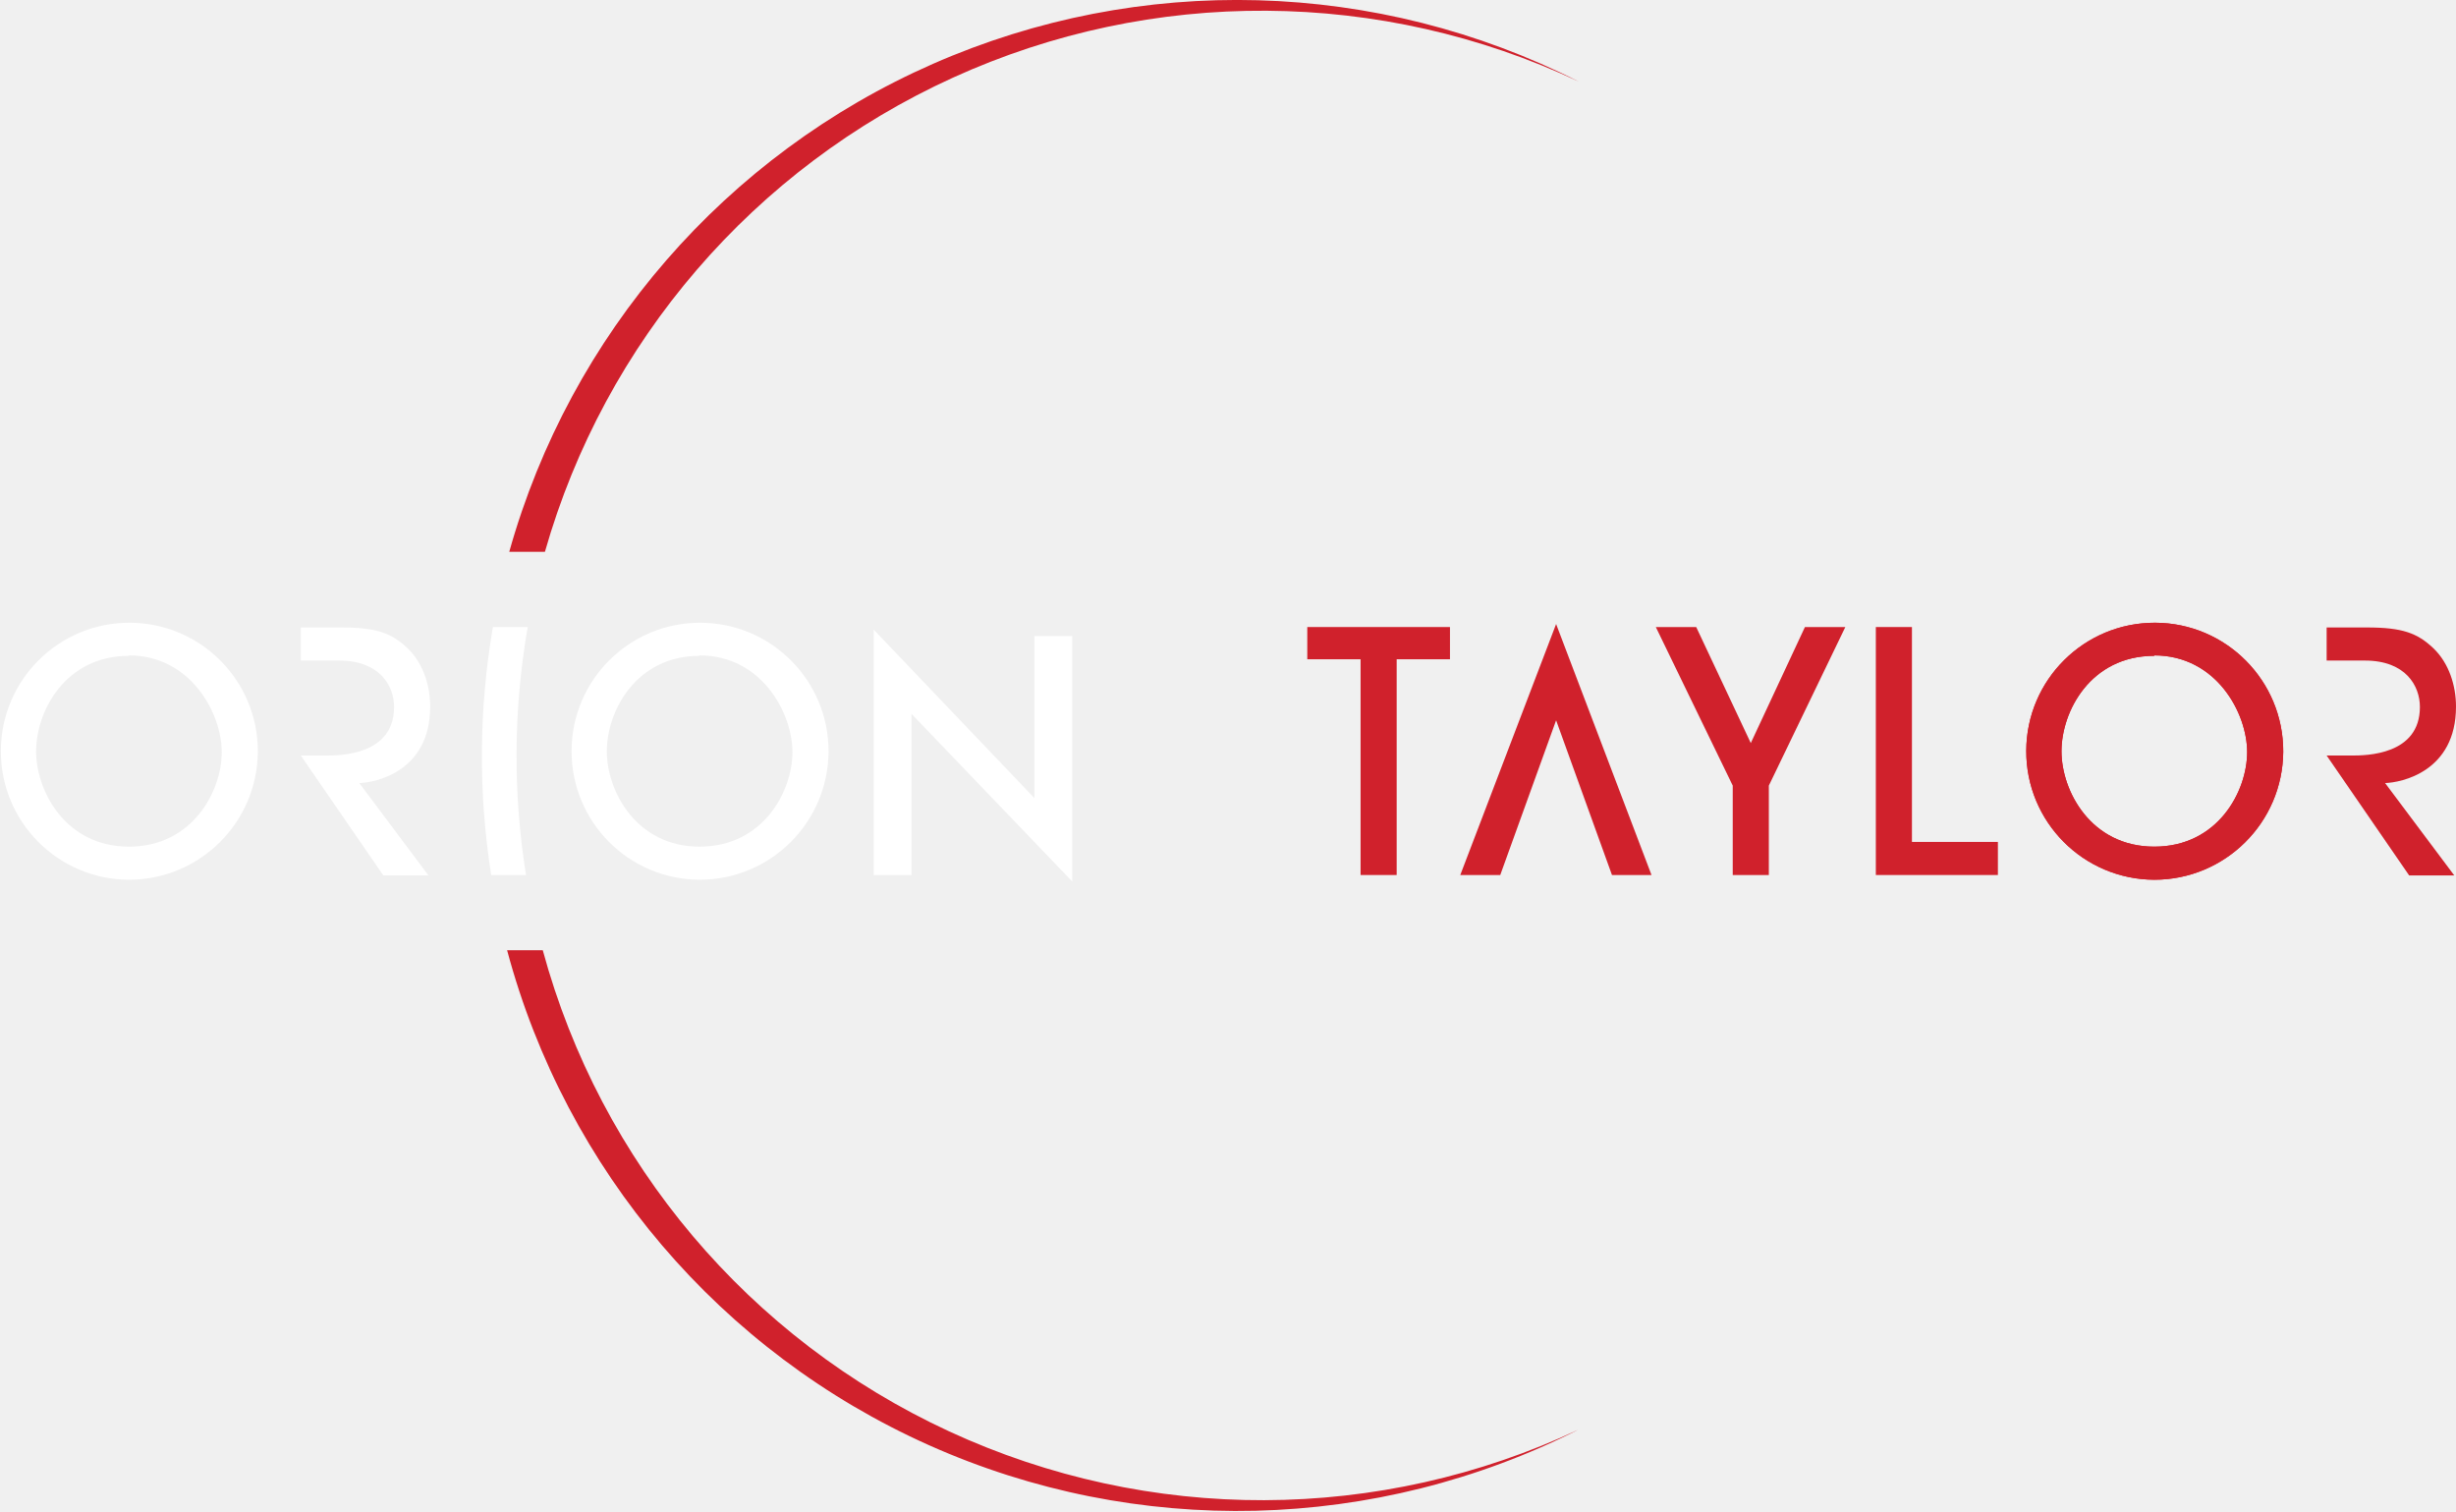
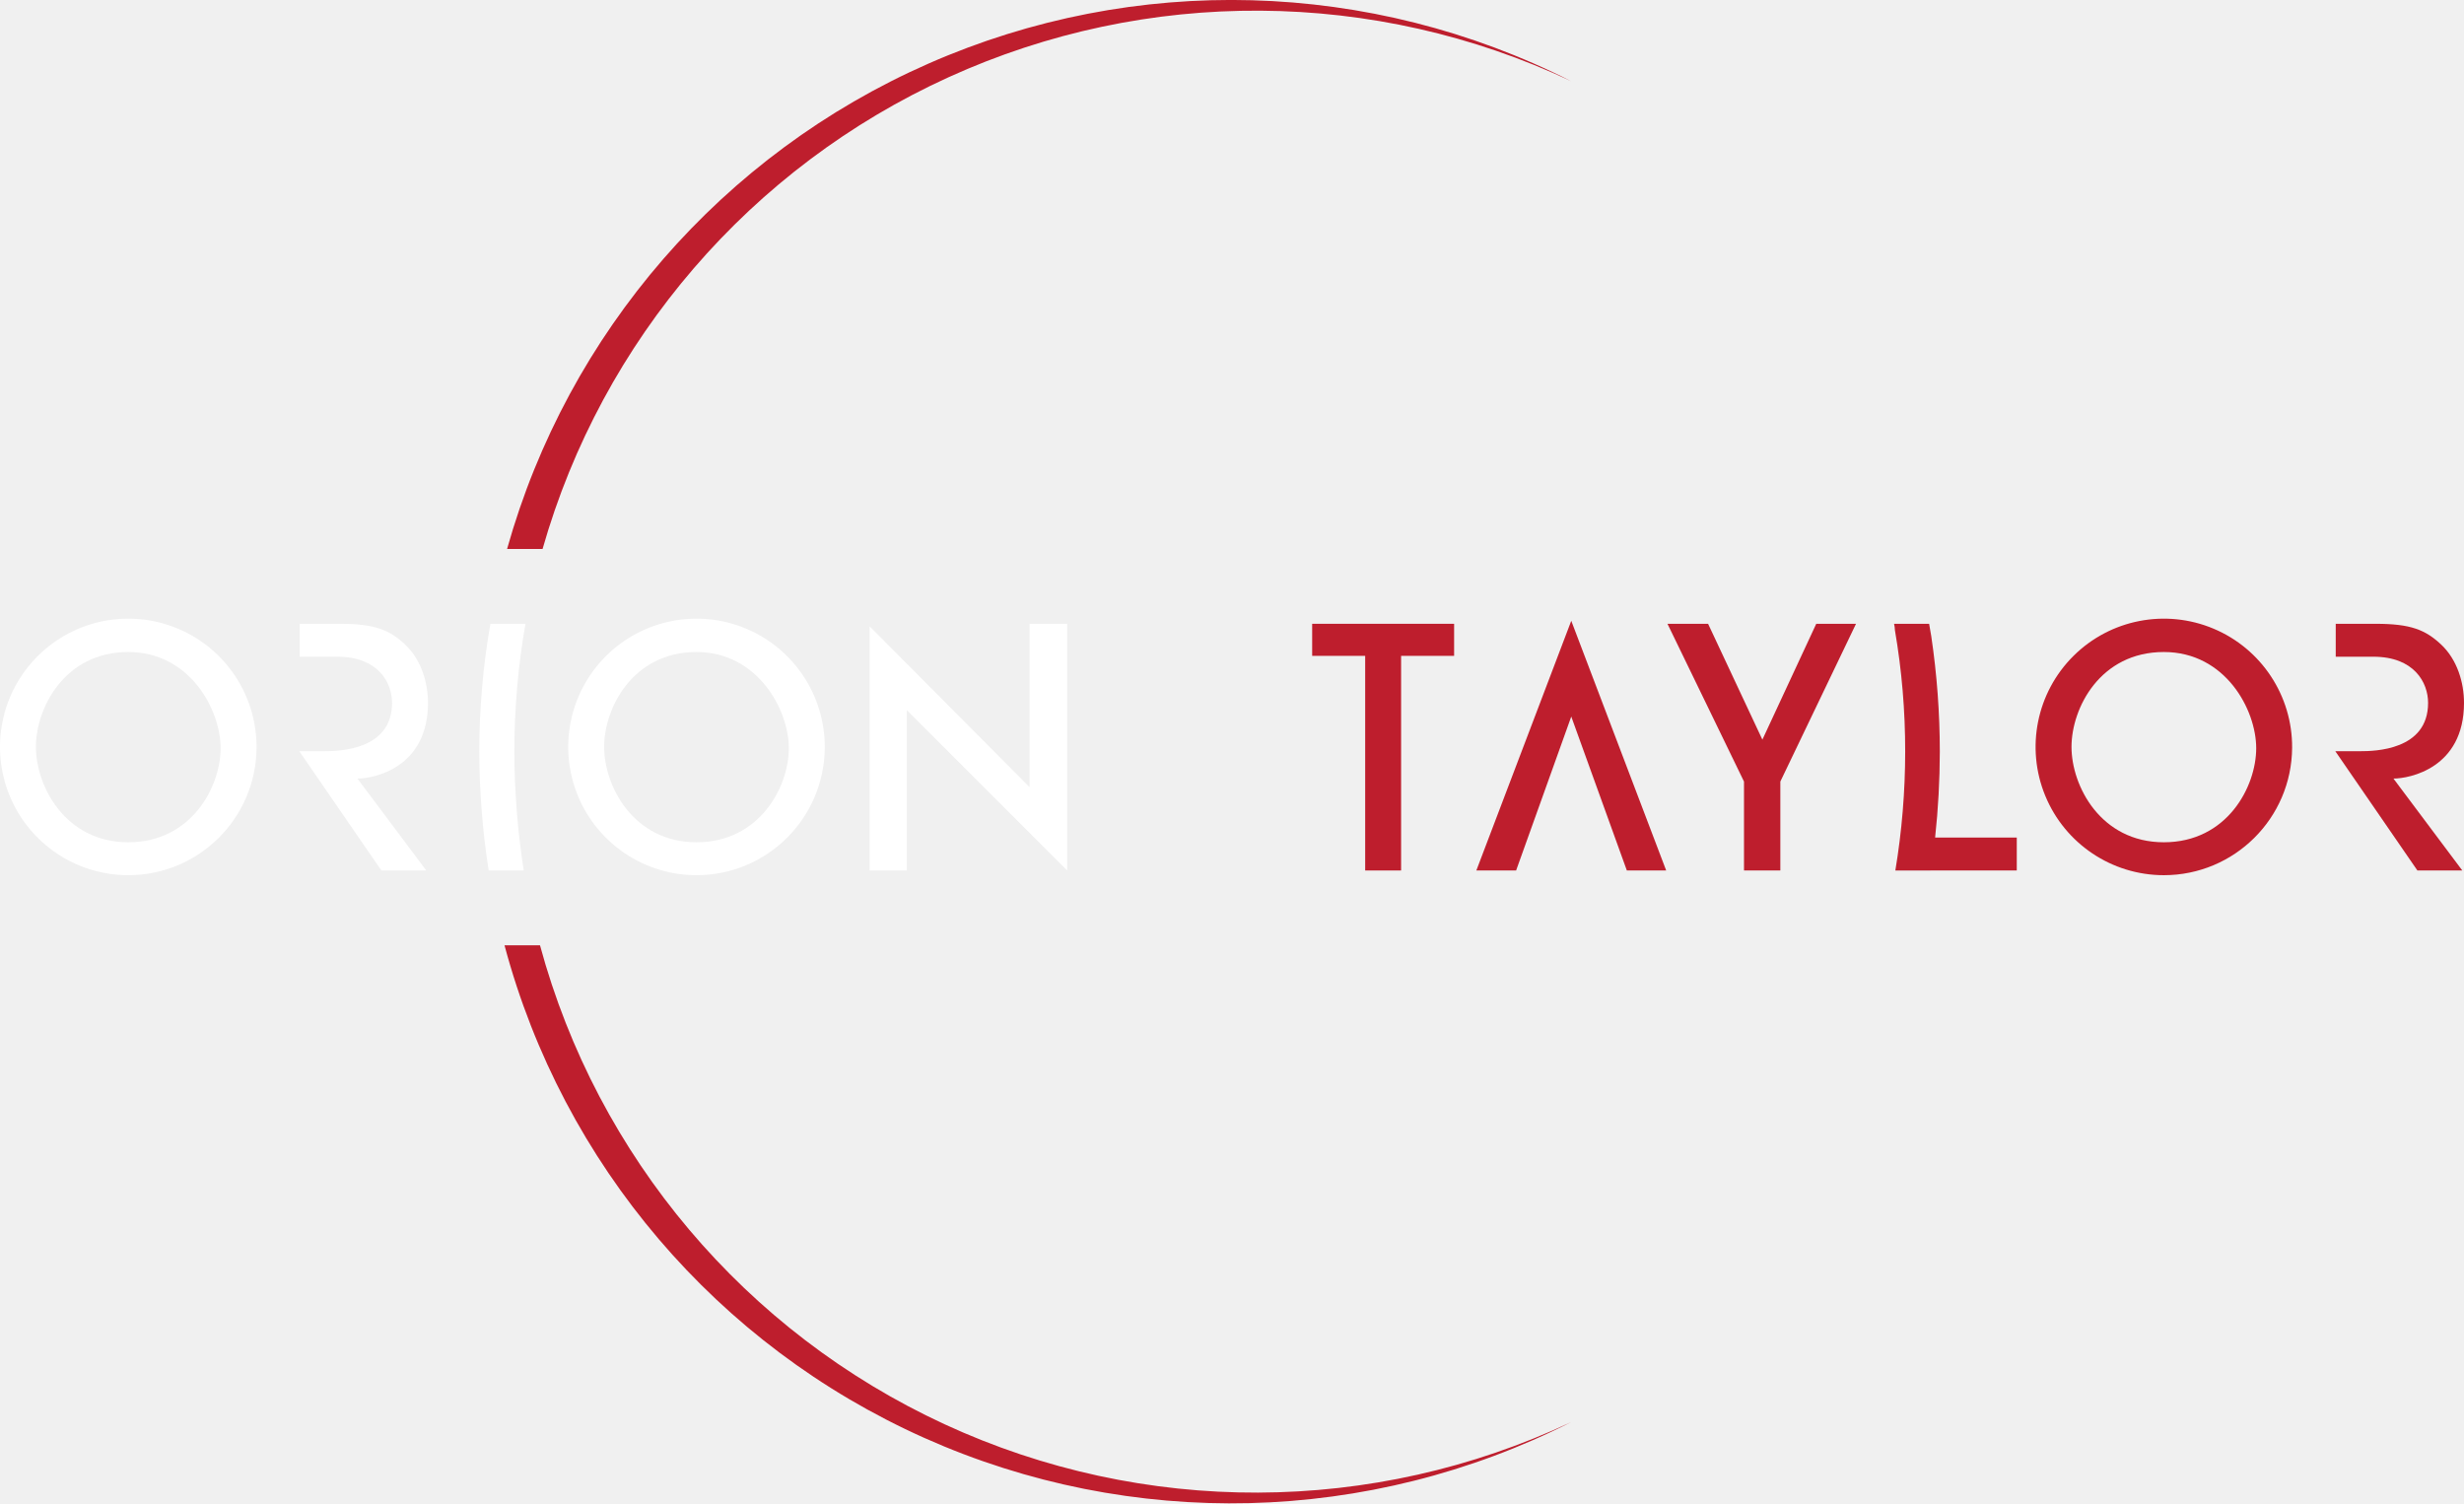
- <svg xmlns="http://www.w3.org/2000/svg" id="Layer_1" data-name="Layer 1" width="571.5" height="351.6" viewBox="0 0 571.5 351.6">
-   <path d="M50.2,425.4a29.9,29.9,0,1,1,30-29.8A30,30,0,0,1,50.2,425.4Zm0-52.1c-14.9,0-21.6,13-21.6,22.2s6.8,22.2,21.6,22.2,21.6-12.9,21.6-22S64.5,373.2,50.2,373.2Z" transform="translate(-20.2 -220.7)" fill="#fff" />
-   <path d="M120.3,385.1c0-4.8-1.6-10.1-5.3-13.6s-7.2-4.8-15.4-4.8H90.2v7.7h8.9c9.5,0,12.8,5.9,12.8,10.8,0,11.2-12.5,11.3-15.9,11.3H90.2l19.2,27.9h10.5l-16.1-21.5C107.5,402.8,120.3,400.3,120.3,385.1Z" transform="translate(-20.2 -220.7)" fill="#fff" />
-   <path d="M521.5,425.4a29.9,29.9,0,1,1,30-29.8A30,30,0,0,1,521.5,425.4Zm0-52.1c-14.9,0-21.6,13-21.6,22.2s6.8,22.2,21.6,22.2,21.6-12.9,21.6-22S535.9,373.2,521.5,373.2Z" transform="translate(-20.2 -220.7)" fill="#d0212c" />
-   <path d="M183,425.4a29.9,29.9,0,1,1,30-29.8A30,30,0,0,1,183,425.4Zm0-52.1c-14.9,0-21.6,13-21.6,22.2s6.8,22.2,21.6,22.2,21.6-12.9,21.6-22S197.4,373.2,183,373.2Z" transform="translate(-20.2 -220.7)" fill="#fff" />
-   <path d="M423.4,424.3V403.5l-17.9-36.9h9.4l12.7,27,12.6-27h9.4l-17.8,36.9v20.8Z" transform="translate(-20.2 -220.7)" fill="#d0212c" />
-   <path d="M456.7,424.3V366.6h8.4v50h20v7.7Z" transform="translate(-20.2 -220.7)" fill="#d0212c" />
-   <polygon points="337.4 145.9 337.4 153.4 325 153.4 325 203.6 316.6 203.6 316.6 153.4 304.2 153.4 304.2 145.9 337.4 145.9" fill="#d0212c" />
-   <polygon points="384.3 203.6 375.1 203.6 362.1 167.6 349.1 203.6 339.8 203.6 362.1 145.2 384.3 203.6" fill="#d0212c" />
-   <path d="M521.5,425.4a29.9,29.9,0,1,1,30-29.8A30,30,0,0,1,521.5,425.4Zm0-52.1c-14.9,0-21.6,13-21.6,22.2s6.8,22.2,21.6,22.2,21.6-12.9,21.6-22S535.9,373.2,521.5,373.2Z" transform="translate(-20.2 -220.7)" fill="#d0212c" />
-   <path d="M591.7,385.1c0-4.8-1.6-10.1-5.3-13.6s-7.2-4.8-15.4-4.8h-9.4v7.7h8.9c9.5,0,12.8,5.9,12.8,10.8,0,11.2-12.5,11.3-15.9,11.3h-5.8l19.2,27.9h10.5l-16.1-21.5C578.9,402.8,591.7,400.3,591.7,385.1Z" transform="translate(-20.2 -220.7)" fill="#d0212c" />
-   <path d="M269.7,425.8l-37.4-39v37.5h-8.8V367.2l37.4,39.2V368.7h8.8Z" transform="translate(-20.2 -220.7)" fill="#fff" />
-   <path d="M142.7,424.3h-8.2a177.3,177.3,0,0,1,.4-57.7H143a174.7,174.7,0,0,0-.4,57.7Z" transform="translate(-20.2 -220.7)" fill="#fff" />
-   <path d="M387.6,553.3A175.9,175.9,0,0,1,138.2,441.8h8.3A173.4,173.4,0,0,0,387.6,553.3Z" transform="translate(-20.2 -220.7)" fill="#d0212c" />
-   <path d="M387.6,239.7A173.4,173.4,0,0,0,147,349.1h-8.3A175.9,175.9,0,0,1,387.6,239.7Z" transform="translate(-20.2 -220.7)" fill="#d0212c" />
+ <svg xmlns="http://www.w3.org/2000/svg" id="Layer_1" data-name="Layer 1" width="576.3" height="351.6" viewBox="0 0 576.3 351.6">
+   <path d="M49.7,415.4a30,30,0,1,1,30-29.8A30,30,0,0,1,49.7,415.4Zm0-52.2c-14.9,0-21.6,13.1-21.6,22.2s6.8,22.3,21.6,22.3,21.6-13,21.6-22S64.1,363.2,49.7,363.2Z" transform="translate(-19.7 -210.7)" fill="#fff" />
+   <path d="M119.8,375.1c0-4.8-1.6-10.1-5.3-13.6s-7.2-4.9-15.3-4.9H89.8v7.7h8.8c9.5,0,12.8,6,12.8,10.8,0,11.1-12.5,11.3-15.9,11.3H89.7l19.2,27.9h10.5l-16.1-21.5C107,392.8,119.8,390.4,119.8,375.1Z" transform="translate(-19.7 -210.7)" fill="#fff" />
+   <path d="M182.6,415.4a30,30,0,1,1,30-29.8A30,30,0,0,1,182.6,415.4Zm0-52.2c-14.9,0-21.6,13.1-21.6,22.2s6.8,22.3,21.6,22.3,21.6-13,21.6-22S196.9,363.2,182.6,363.2Z" transform="translate(-19.7 -210.7)" fill="#fff" />
+   <path d="M269.3,414.3l-37.5-37.5v37.5h-8.7V357.2l37.4,37.6V356.6h8.8Z" transform="translate(-19.7 -210.7)" fill="#fff" />
+   <path d="M142.2,414.3H134a181.9,181.9,0,0,1-2.2-27.8,173.2,173.2,0,0,1,2.6-29.9h8.2a173.2,173.2,0,0,0-2.6,29.9A181.9,181.9,0,0,0,142.2,414.3Z" transform="translate(-19.7 -210.7)" fill="#fff" />
+   <path d="M387.2,543.3A175.9,175.9,0,0,1,137.7,431.8H146A173.4,173.4,0,0,0,387.2,543.3Z" transform="translate(-19.7 -210.7)" fill="#be1e2d" />
+   <path d="M387.2,229.7A173.4,173.4,0,0,0,146.6,339.1h-8.3A175.9,175.9,0,0,1,387.2,229.7Z" transform="translate(-19.7 -210.7)" fill="#be1e2d" />
+   <path d="M427.6,414.3V393.5l-17.9-36.9h9.5l12.7,27.1,12.6-27.1h9.3l-17.7,36.9v20.8Z" transform="translate(-19.7 -210.7)" fill="#be1e2d" />
+   <polygon points="340.1 145.9 340.1 153.4 327.7 153.4 327.7 203.6 319.3 203.6 319.3 153.4 306.9 153.4 306.9 145.9 340.1 145.9" fill="#be1e2d" />
+   <polygon points="389.7 203.6 380.5 203.6 367.5 167.6 354.6 203.6 345.3 203.6 367.5 145.2 389.7 203.6" fill="#be1e2d" />
+   <path d="M525.8,415.4a30,30,0,1,1,30-29.8A30,30,0,0,1,525.8,415.4Zm0-52.2c-14.9,0-21.6,13.1-21.6,22.2s6.8,22.3,21.6,22.3,21.6-13,21.6-22S540.2,363.2,525.8,363.2Z" transform="translate(-19.7 -210.7)" fill="#be1e2d" />
+   <path d="M596,375.1c0-4.8-1.6-10.1-5.3-13.6s-7.2-4.9-15.3-4.9H566v7.7h8.8c9.5,0,12.8,6,12.8,10.8,0,11.1-12.5,11.3-15.9,11.3h-5.8l19.2,27.9h10.5l-16.1-21.5C583.2,392.8,596,390.4,596,375.1Z" transform="translate(-19.7 -210.7)" fill="#be1e2d" />
+   <path d="M491.4,406.6v7.7H463a170,170,0,0,0,2.3-27.8,166.6,166.6,0,0,0-2.4-28.4,7.7,7.7,0,0,0-.2-1.5h8.2c.2,1,.3,1.9.5,2.9a184.5,184.5,0,0,1,2,27,190.4,190.4,0,0,1-1.1,20.1Z" transform="translate(-19.7 -210.7)" fill="#be1e2d" />
+   <rect x="443.3" y="203.6" width="8.2" height="0.01" fill="#231f20" />
</svg>
